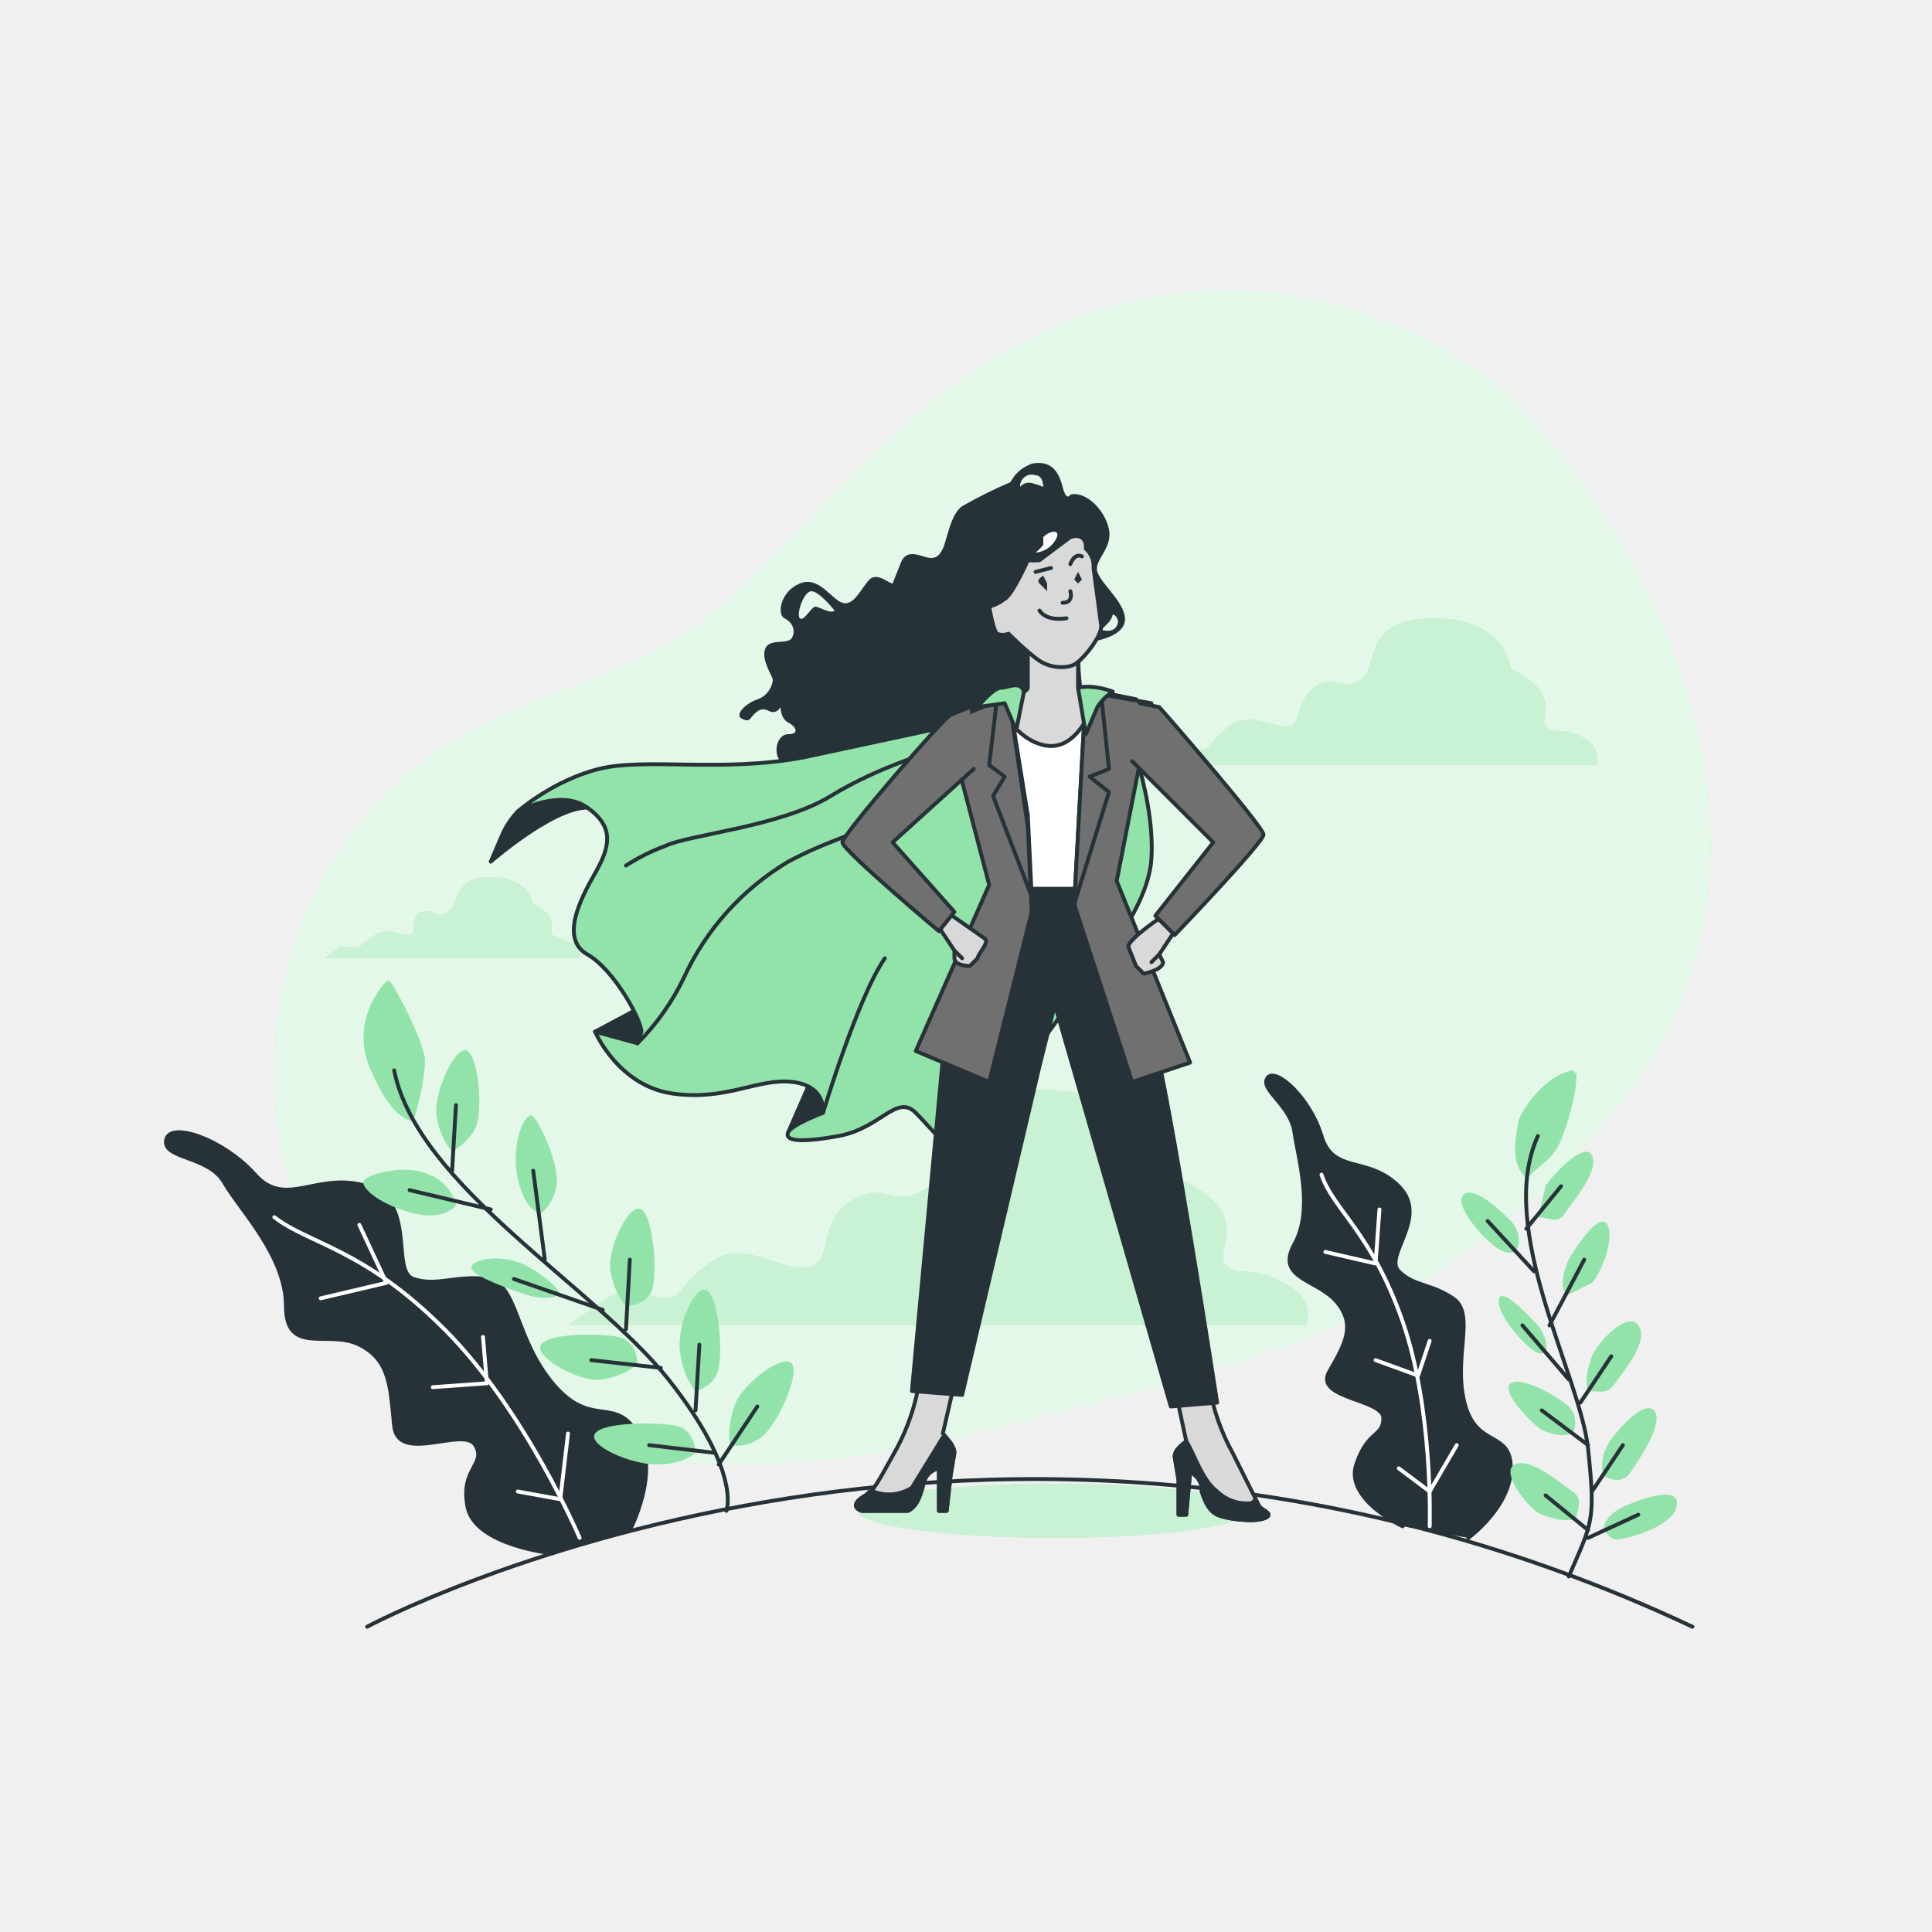
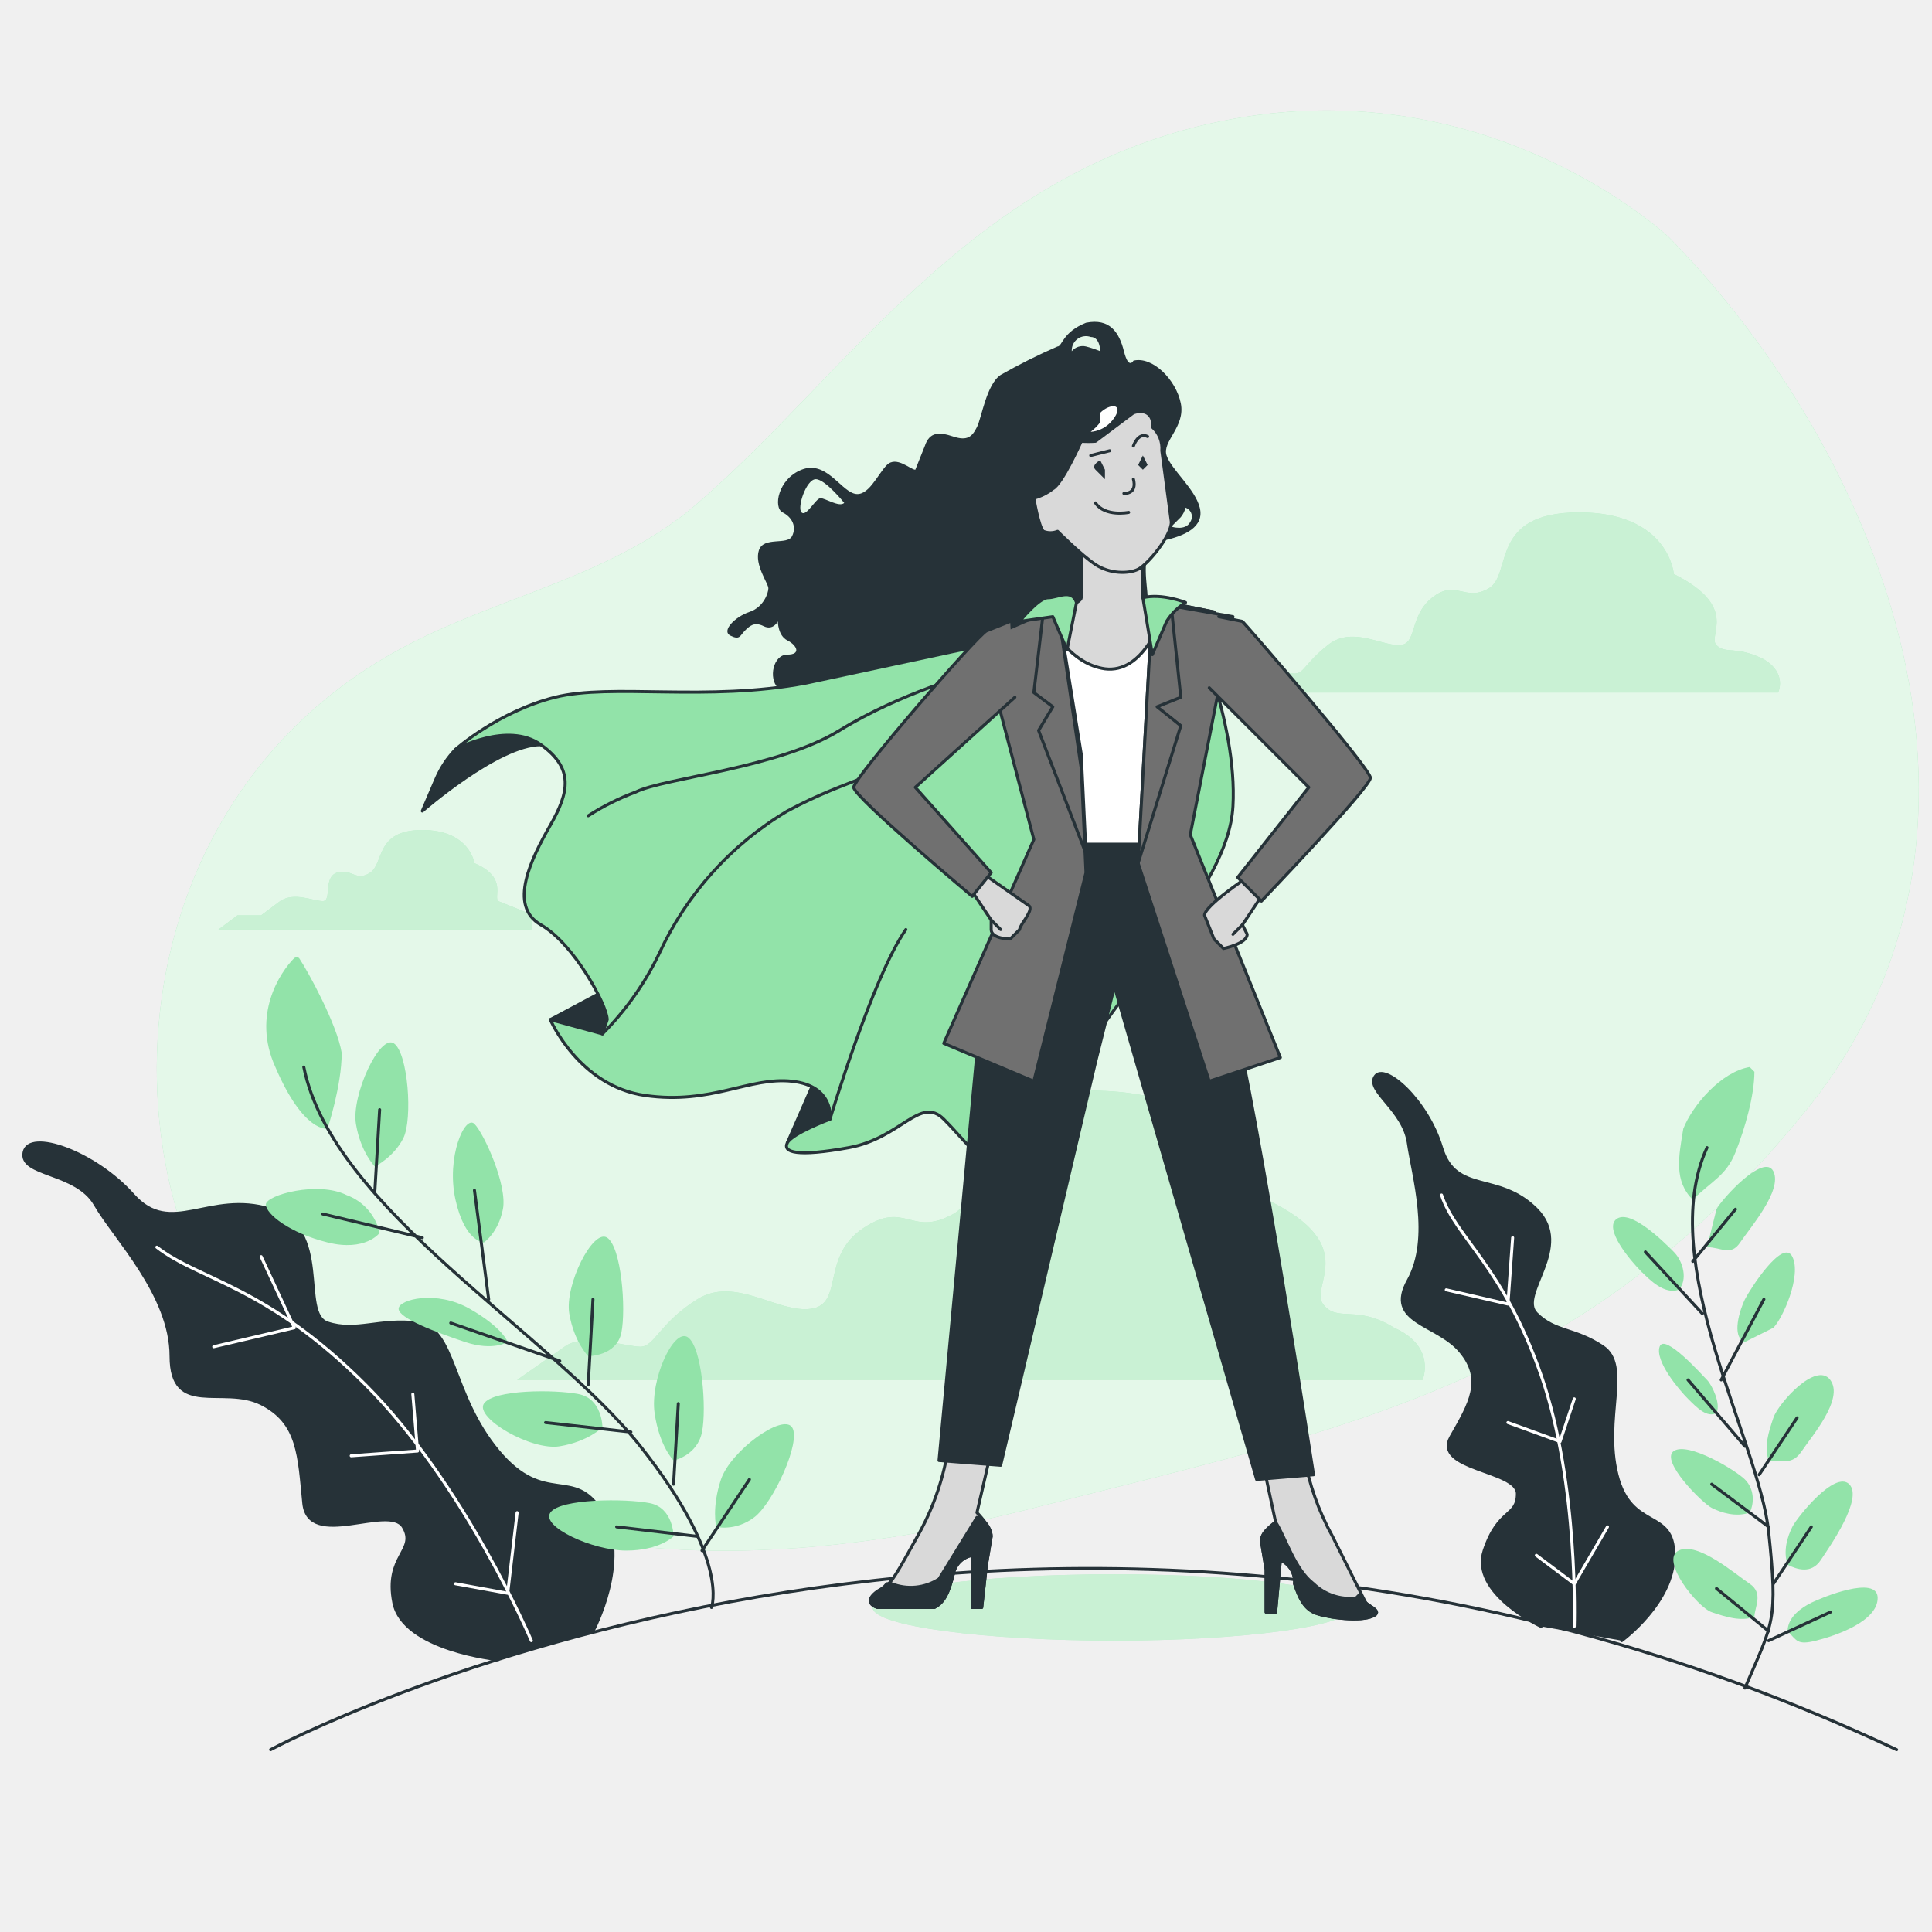
- <svg xmlns="http://www.w3.org/2000/svg" viewBox="0 0 500 500">
-   <path d="M390 102s-37-35-92-25-81 54-114 82c-18 15-42 19-62 30-64 35-64 123-21 160 37 31 88 38 155 21s116-26 163-84 17-137-29-184Z" style="fill:#92e3a9" />
-   <path d="M390 102s-37-35-92-25-81 54-114 82c-18 15-42 19-62 30-64 35-64 123-21 160 37 31 88 38 155 21s116-26 163-84 17-137-29-184Z" style="fill:#fff;opacity:.75" />
-   <path d="M410 191c-6-3-8-1-10-3s5-8-9-15c0 0-1-13-20-13s-14 13-19 16-7-2-12 2-3 10-7 10-10-4-15 0-5 6-7 6-7-2-10 0l-6 4h118s2-4-3-7Z" style="fill:#92e3a9" />
-   <g style="opacity:.5">
-     <path d="M410 191c-6-3-8-1-10-3s5-8-9-15c0 0-1-13-20-13s-14 13-19 16-7-2-12 2-3 10-7 10-10-4-15 0-5 6-7 6-7-2-10 0l-6 4h118s2-4-3-7Z" style="fill:#fff" />
+ <svg xmlns="http://www.w3.org/2000/svg" version="1.1" id="Layer_1" x="0px" y="0px" width="640px" height="640px" viewBox="0 0 640 640" enable-background="new 0 0 640 640" xml:space="preserve">
+   <path fill="#92E3A9" d="M552.905,78.651c0,0-58.104-54.963-144.475-39.259c-86.37,15.705-127.201,84.801-179.023,128.771  c-28.267,23.556-65.957,29.836-97.363,47.111C31.541,270.237,31.541,408.431,99.066,466.533  c58.104,48.684,138.193,59.676,243.408,32.979c105.217-26.696,182.164-40.828,255.972-131.911  C672.255,276.519,625.143,152.459,552.905,78.651z" />
+   <path opacity="0.75" fill="#FFFFFF" enable-background="new    " d="M552.905,78.651c0,0-58.104-54.963-144.475-39.259  c-86.37,15.705-127.201,84.801-179.023,128.771c-28.267,23.556-65.957,29.836-97.363,47.111  C31.541,270.237,31.541,408.431,99.066,466.533c58.104,48.684,138.193,59.676,243.408,32.979  c105.217-26.696,182.164-40.828,255.972-131.911C672.255,276.519,625.143,152.459,552.905,78.651z" />
+   <path fill="#92E3A9" d="M584.313,218.414c-9.422-4.71-12.563-1.569-15.703-4.71c-3.142-3.141,7.852-12.563-14.134-23.556  c0,0-1.57-20.415-31.407-20.415c-29.838,0-21.986,20.415-29.838,25.126c-7.853,4.711-10.992-3.141-18.843,3.14  c-7.854,6.282-4.712,15.704-10.993,15.704s-15.703-6.282-23.557,0c-7.853,6.281-7.853,9.422-10.991,9.422  c-3.144,0-10.993-3.141-15.705,0l-9.424,6.283h185.305C589.022,229.408,592.165,223.125,584.313,218.414z" />
+   <g opacity="0.5">
+     <path fill="#FFFFFF" d="M584.313,218.414c-9.422-4.71-12.563-1.569-15.703-4.71c-3.142-3.141,7.852-12.563-14.134-23.556   c0,0-1.57-20.415-31.407-20.415c-29.838,0-21.986,20.415-29.838,25.126c-7.853,4.711-10.992-3.141-18.843,3.14   c-7.854,6.282-4.712,15.704-10.993,15.704s-15.703-6.282-23.557,0c-7.853,6.281-7.853,9.422-10.991,9.422   c-3.144,0-10.993-3.141-15.705,0l-9.424,6.283h185.305C589.022,229.408,592.165,223.125,584.313,218.414z" />
  </g>
-   <path d="M332 332c-8-5-12-1-15-5s9-13-14-23c0 0-2-21-33-22s-22 21-31 26-10-3-19 3-4 16-11 17-16-7-24-2-9 10-12 10-12-3-16 0l-10 7h191s3-7-6-11Z" style="fill:#92e3a9" />
-   <g style="opacity:.5">
-     <path d="M332 332c-8-5-12-1-15-5s9-13-14-23c0 0-2-21-33-22s-22 21-31 26-10-3-19 3-4 16-11 17-16-7-24-2-9 10-12 10-12-3-16 0l-10 7h191s3-7-6-11Z" style="fill:#fff" />
+   <path fill="#92E3A9" d="M461.822,439.838c-12.563-7.853-18.844-1.571-23.555-7.853c-4.711-6.28,14.134-20.414-21.985-36.117  c0,0-3.141-32.979-51.822-34.549c-48.682-1.571-34.548,32.978-48.682,40.829c-14.134,7.853-15.704-4.711-29.837,4.712  c-14.133,9.422-6.281,25.125-17.274,26.694c-10.993,1.573-25.125-10.991-37.689-3.138c-12.563,7.85-14.133,15.703-18.844,15.703  s-18.844-4.711-25.125,0l-15.704,10.991h299.94C471.244,457.111,475.957,446.12,461.822,439.838z" />
+   <g opacity="0.5">
+     <path fill="#FFFFFF" d="M461.822,439.838c-12.563-7.853-18.844-1.571-23.555-7.853c-4.711-6.28,14.134-20.414-21.985-36.117   c0,0-3.141-32.979-51.822-34.549c-48.682-1.571-34.548,32.978-48.682,40.829c-14.134,7.853-15.704-4.711-29.837,4.712   c-14.133,9.422-6.281,25.125-17.274,26.694c-10.993,1.573-25.125-10.991-37.689-3.138c-12.563,7.85-14.133,15.703-18.844,15.703   s-18.844-4.711-25.125,0l-15.704,10.991h299.94C471.244,457.111,475.957,446.12,461.822,439.838z" />
  </g>
-   <path d="m148 244-5-2c-1-1 2-5-5-8 0 0-1-7-11-7s-8 7-11 9-4-1-7 0-1 6-3 6-6-2-9 0l-4 3h-5l-4 3h66s1-3-2-4Z" style="fill:#92e3a9" />
-   <g style="opacity:.5">
-     <path d="m148 244-5-2c-1-1 2-5-5-8 0 0-1-7-11-7s-8 7-11 9-4-1-7 0-1 6-3 6-6-2-9 0l-4 3h-5l-4 3h66s1-3-2-4Z" style="fill:#fff" />
+   <path fill="#92E3A9" d="M172.874,301.645l-7.851-3.141c-1.572-1.571,3.14-7.852-7.852-12.563c0,0-1.571-10.992-17.274-10.992  c-15.704,0-12.564,10.992-17.275,14.134c-4.711,3.141-6.281-1.571-10.993,0c-4.71,1.569-1.57,9.421-4.71,9.421  c-3.141,0-9.422-3.141-14.133,0l-6.282,4.711h-7.852l-6.281,4.711h103.645C176.015,307.926,177.584,303.215,172.874,301.645z" />
+   <g opacity="0.5">
+     <path fill="#FFFFFF" d="M172.874,301.645l-7.851-3.141c-1.572-1.571,3.14-7.852-7.852-12.563c0,0-1.571-10.992-17.274-10.992   c-15.704,0-12.564,10.992-17.275,14.134c-4.711,3.141-6.281-1.571-10.993,0c-4.71,1.569-1.57,9.421-4.71,9.421   c-3.141,0-9.422-3.141-14.133,0l-6.282,4.711h-7.852l-6.281,4.711h103.645C176.015,307.926,177.584,303.215,172.874,301.645z" />
  </g>
-   <path d="M163 396s8-15 2-25-12-1-22-13-9-26-17-27-13 2-19 0 1-20-12-24-21 6-29-3-22-14-23-9 11 4 15 11 16 19 16 32 11 6 19 10 8 11 9 21 18 0 21 5-4 6-2 16 22 12 22 12" style="fill:#263238;stroke:#263238;stroke-linecap:round;stroke-linejoin:round" />
-   <path d="M150 398s-14-33-35-54-35-22-44-29" style="fill:none;stroke:#fff;stroke-linecap:round;stroke-linejoin:round" />
-   <path d="m83 336 17-4-7-15m19 42 14-1-1-12m9 40 11 2 2-17" style="fill:none;stroke:#fff;stroke-linecap:round;stroke-linejoin:round" />
-   <path d="M107 290s-5 1-11-13c-5-11 1-20 4-23a1 1 0 0 1 1 0c2 3 8 14 9 20 0 7-3 16-3 16Zm55 48s-3-3-4-9 5-18 8-16 4 15 3 20-7 5-7 5Zm18 22s-3-3-4-10 4-18 7-16 4 15 3 20-6 6-6 6Zm9 14s-1-4 1-10 13-14 15-11-4 16-8 19-8 2-8 2Zm-24-21s-3 3-9 4-18-6-16-9 15-3 20-2 5 7 5 7Zm15 23s-3 3-10 3-18-5-16-8 16-3 21-2 5 7 5 7Zm-40-62s-4 0-6-9 2-18 4-16 7 13 6 18-4 7-4 7Zm-22-2a11 11 0 0 0-7-8c-6-3-17 0-17 2s5 6 13 8 11-2 11-2Zm27 23s-1-3-8-7-15-2-15 0 8 5 14 7 9 0 9 0Zm-28-37s-3-3-4-9 5-19 8-17 4 16 2 20-6 6-6 6Z" style="fill:#92e3a9" />
-   <path d="M188 391s4-10-15-34-65-50-71-80m25 36-21-5m35 18-3-23m18 36-23-8m-16-28 1-17m44 58 1-18m17 39 1-17m5 31 10-15m-25-10-18-2m32 24-17-2" style="fill:none;stroke:#263238;stroke-linecap:round;stroke-linejoin:round" />
-   <path d="M380 398s11-8 11-18-9-5-12-17 3-23-3-27-10-3-14-7 8-14 0-22-17-3-20-13-12-18-14-15 6 7 7 14 5 20 0 29 6 9 11 15 2 11-2 18 14 7 14 12-4 3-7 12 12 16 12 16" style="fill:#263238;stroke:#263238;stroke-linecap:round;stroke-linejoin:round" />
-   <path d="M370 395s1-30-7-53-18-29-21-38" style="fill:none;stroke:#fff;stroke-linecap:round;stroke-linejoin:round" />
-   <path d="m343 324 13 3 1-14m-1 39 11 4 3-9m-8 33 8 6 7-12" style="fill:none;stroke:#fff;stroke-linecap:round;stroke-linejoin:round" />
-   <path d="M395 305c-4-4-3-9-2-15 2-5 8-12 14-13l1 1c0 5-2 12-4 17s-5 6-9 10Zm16 55c-1-3 0-6 1-9s9-12 12-8-4 12-6 15-4 2-7 2Zm4 22c-1-3 0-6 1-8s9-12 12-9-4 13-6 16-5 2-7 1Zm0 14c0-3 3-5 5-6s14-6 14-1-9 8-13 9-4 0-6-2Zm-8-25c-3 1-6 0-8-1s-11-10-8-12 13 4 15 6 2 5 1 7Zm1 22c-3 1-6 0-9-1s-11-11-7-13 12 5 15 7 1 5 1 7Zm-2-58c-3-1-1-7 0-9s8-13 10-9-2 13-4 15l-6 3Zm-14-11c2-2 1-6-1-8s-9-9-12-7 3 9 5 11 5 5 8 4Zm8 26c1-2-1-6-2-7s-9-10-10-7 4 9 6 11 4 4 6 3Zm-2-35 2-8c1-2 10-12 12-8s-5 12-7 15-4 1-7 1Z" style="fill:#92e3a9" />
-   <path d="M406 408c6-14 7-14 5-33s-24-57-13-81m-1 35-12-13m16 27 9-17m-4 31-12-14m1-25 9-11m5 56 8-12m-5 35 8-12m-9 24 13-6m-13-18-12-9m12 31-11-9" style="fill:none;stroke:#263238;stroke-linecap:round;stroke-linejoin:round" />
-   <path d="M95 421s160-86 343 0" style="fill:none;stroke:#263238;stroke-linecap:round;stroke-linejoin:round" />
-   <path d="M323 391c0 4-23 7-50 7s-51-3-51-7 23-7 51-7 50 3 50 7Z" style="fill:#92e3a9" />
-   <path d="M323 391c0 4-23 7-50 7s-51-3-51-7 23-7 51-7 50 3 50 7Z" style="fill:#fff;opacity:.5" />
-   <path d="M283 166c5-1 9-3 8-7s-6-8-7-11 4-6 3-11-6-10-10-9c0 0-1 2-2-2s-3-7-8-6c-5 2-5 5-6 5a123 123 0 0 0-12 6c-3 2-4 9-5 11s-2 3-5 2-5-1-6 2l-2 5c-1 0-4-3-6-1s-4 7-7 6-6-7-11-5-6 8-4 9 3 3 2 5-6 0-7 3 2 7 2 8-1 4-4 5-6 4-4 5 2 0 3-1 2-2 4-1 3-1 3-1 0 3 2 4 3 3 0 3-4 5-2 7 5 4 10 2 17-10 24-5 21 4 27 2 9-10 14-11 3-4 3-7-2-11 3-12Zm4-5a5 5 0 0 0 1-2 2 2 0 0 1 1 3c-1 2-4 1-4 1Zm-76-4c-1 0-3 4-4 3s1-7 3-7 6 5 6 5c-1 1-4-1-5-1Zm56-32a3 3 0 0 0-3 1 3 3 0 0 1 4-3c2 0 2 3 2 3a23 23 0 0 0-3-1Z" style="fill:#263238" />
-   <path d="m154 267 15-8a14 14 0 0 1 0 6c-1 4-2 8-5 8s-10-6-10-6Zm50 26 7-16c1-2 9-2 8 5s-6 10-9 11a18 18 0 0 1-6 0Zm-70-83a21 21 0 0 0-4 6l-3 7s16-14 25-14l11-1s-11-5-17-3a38 38 0 0 0-11 5Z" style="fill:#263238;stroke:#263238;stroke-linecap:round;stroke-linejoin:round" />
-   <path d="m250 187-42 9c-21 4-41 0-53 3s-21 11-21 11 11-6 18-1 6 10 2 17-9 17-2 21 14 17 14 20l-1 3-11-3s6 14 20 16 22-4 31-3 8 8 8 8-8 3-9 5 2 3 13 1 15-11 20-6 8 10 13 10 9-7 16-22 31-36 32-54-9-40-9-40Z" style="fill:#92e3a9;stroke:#263238;stroke-linecap:round;stroke-linejoin:round" />
-   <path d="M243 194s-15 4-28 12-37 10-43 13a52 52 0 0 0-10 5m3 46a62 62 0 0 0 12-17 68 68 0 0 1 27-30c13-7 20-7 31-15m-22 80s9-30 16-40" style="fill:none;stroke:#263238;stroke-linecap:round;stroke-linejoin:round" />
-   <path d="M238 357a55 55 0 0 1-6 18c-5 9-6 11-8 12s-4 3-1 4h12c2-1 3-3 4-7a5 5 0 0 1 4-4v11h2l1-9 1-6c0-2-3-5-3-5l3-13Z" style="fill:#d9d9d9;stroke:#263238;stroke-linecap:round;stroke-linejoin:round" />
-   <path d="m245 391 1-9 1-6c0-2-2-4-3-4l-8 13a11 11 0 0 1-10 1h-1a6 6 0 0 1-1 1c-1 1-4 3-1 4h12c2-1 3-3 4-7a5 5 0 0 1 4-4v11Z" style="fill:#263238;stroke:#263238;stroke-linecap:round;stroke-linejoin:round" />
-   <path d="M313 359a55 55 0 0 0 6 17l7 14c1 1 4 2 1 3s-10 0-12-1-3-3-4-6a5 5 0 0 0-3-5l-1 11h-2v-9l-1-6c0-2 3-4 3-4l-3-14Z" style="fill:#d9d9d9;stroke:#263238;stroke-linecap:round;stroke-linejoin:round" />
-   <path d="M305 392v-9l-1-6c0-2 2-3 3-4 2 3 4 10 8 13a11 11 0 0 0 9 3l1-1a6 6 0 0 0 1 2c1 1 4 2 1 3s-10 0-12-1-3-3-4-6a5 5 0 0 0-3-5l-1 11Zm-45-162s-14 32-16 44l-8 86 13 1 20-85 4-16 30 104 12-1s-12-78-17-97a273 273 0 0 0-12-36Z" style="fill:#263238;stroke:#263238;stroke-linecap:round;stroke-linejoin:round" />
-   <path d="M266 162v16c0 2-17 7-17 7l11 45h26l8-49-15-3v-11s-9-1-13-5Z" style="fill:#d9d9d9;stroke:#263238;stroke-linecap:round;stroke-linejoin:round" />
-   <path d="M284 179c-1 4-5 15-13 14-7-1-11-8-13-11l-9 3 11 45h26l8-49Z" style="fill:#fff;stroke:#263238;stroke-linecap:round;stroke-linejoin:round" />
-   <path d="m261 180 5 34 1 22-11 44-19-8 19-43-11-42 16-7Z" style="fill:#707070;stroke:#263238;stroke-linecap:round;stroke-linejoin:round" />
-   <path d="m258 181-2 17 4 3-3 5 10 26-1-21-5-31Z" style="fill:none;stroke:#263238;stroke-linecap:round;stroke-linejoin:round" />
-   <path d="m281 179-3 55 15 46 15-5-19-47 9-46-17-3Z" style="fill:#707070;stroke:#263238;stroke-linecap:round;stroke-linejoin:round" />
-   <path d="m285 180 2 19-5 2 5 4-9 29 3-55 4 1z" style="fill:#707070;stroke:#263238;stroke-linecap:round;stroke-linejoin:round" />
-   <path d="M281 142a4 4 0 0 0 0-1c0-1-1-3-4-2l-8 6a22 22 0 0 1-3 0s-4 9-6 10a11 11 0 0 1-4 2s1 6 2 7a4 4 0 0 0 3 0s5 5 8 7 7 2 9 1 7-7 7-10l-2-15a6 6 0 0 0-2-5Z" style="fill:#d9d9d9;stroke:#263238;stroke-linecap:round;stroke-linejoin:round" />
-   <path d="M270 139v2a11 11 0 0 1-2 2s3 0 5-3-1-3-3-1Z" style="fill:#fff" />
-   <path d="M271 151v2l-2-2c-1-1 1-2 1-2l1 2Zm9-1-1 1-1-1 1-2 1 2Z" style="fill:#263238" />
-   <path d="m268 148 4-1m5-1s1-3 3-2m-4 16s-5 1-7-2m8-5s1 3-2 3" style="fill:none;stroke:#263238;stroke-linecap:round;stroke-linejoin:round" />
-   <path d="M301 237s-9 6-9 8l2 5 2 2s5-1 5-3l-1-2 4-6Z" style="fill:#d9d9d9;stroke:#263238;stroke-linecap:round;stroke-linejoin:round" />
-   <path d="m300 247-2 2" style="fill:none;stroke:#263238;stroke-linecap:round;stroke-linejoin:round" />
-   <path d="m293 197 21 21-15 19 5 5s23-24 23-26-26-32-27-33l-5-1" style="fill:#707070;stroke:#263238;stroke-linecap:round;stroke-linejoin:round" />
-   <path d="m245 236 10 7c1 1-2 4-2 5l-2 2s-4 0-4-2v-2l-4-6Z" style="fill:#d9d9d9;stroke:#263238;stroke-linecap:round;stroke-linejoin:round" />
-   <path d="m247 246 2 2" style="fill:none;stroke:#263238;stroke-linecap:round;stroke-linejoin:round" />
-   <path d="m252 199-21 19 16 18-4 5s-25-21-25-23 26-32 28-33l5-2" style="fill:#707070;stroke:#263238;stroke-linecap:round;stroke-linejoin:round" />
-   <path d="m263 189 2-10c-1-3-4-1-6-1s-6 5-6 5l7-1 3 7Zm16-11 2 12 3-7a13 13 0 0 1 4-4s-5-2-9-1Z" style="fill:#92e3a9;stroke:#263238;stroke-linecap:round;stroke-linejoin:round" />
+   <path fill="#263238" stroke="#263238" stroke-linecap="round" stroke-linejoin="round" d="M196.43,540.343  c0,0,12.563-23.557,3.14-39.261c-9.422-15.702-18.845-1.57-34.548-20.414c-15.704-18.845-14.134-40.83-26.698-42.401  c-12.563-1.568-20.414,3.143-29.836,0c-9.422-3.139,1.571-31.406-18.844-37.687c-20.416-6.283-32.978,9.421-45.542-4.712  c-12.563-14.135-34.548-21.985-36.119-14.135c-1.571,7.853,17.274,6.283,23.556,17.273c6.281,10.994,25.126,29.838,25.126,50.253  c0,20.416,17.273,9.424,29.836,15.705c12.563,6.28,12.563,17.272,14.134,32.977c1.57,15.704,28.267,0,32.977,7.852  c4.711,7.853-6.281,9.424-3.14,25.128c3.14,15.703,34.549,18.844,34.549,18.844" />
+   <path fill="none" stroke="#FFFFFF" stroke-linecap="round" stroke-linejoin="round" d="M176.015,543.482  c0,0-21.985-51.821-54.963-84.799c-32.978-32.979-54.963-34.549-69.096-45.542" />
+   <path fill="none" stroke="#FFFFFF" stroke-linecap="round" stroke-linejoin="round" d="M70.799,446.12l26.697-6.282l-10.994-23.556   M116.34,482.237l21.984-1.569l-1.569-18.845 M150.889,524.639l17.274,3.141l3.141-26.697" />
+   <path fill="#92E3A9" d="M108.488,373.883c0,0-7.852,1.57-17.275-20.416c-7.851-17.273,1.572-31.407,6.283-36.119  c0.485-0.281,1.083-0.281,1.57,0c3.14,4.711,12.563,21.986,14.133,31.409C113.2,359.748,108.488,373.883,108.488,373.883z   M194.859,449.26c0,0-4.711-4.712-6.281-14.132c-1.57-9.423,7.853-28.268,12.563-25.127c4.71,3.141,6.281,23.554,4.71,31.408  C204.282,449.26,194.859,449.26,194.859,449.26z M223.125,483.808c0,0-4.711-4.711-6.281-15.703  c-1.571-10.993,6.281-28.267,10.994-25.127c4.71,3.143,6.281,23.556,4.71,31.407C230.978,482.237,223.125,483.808,223.125,483.808z   M237.259,505.793c0,0-1.57-6.281,1.571-15.703c3.14-9.422,20.415-21.985,23.555-17.274c3.141,4.712-6.281,25.126-12.563,29.837  C243.542,507.364,237.259,505.793,237.259,505.793z M199.57,472.815c0,0-4.711,4.712-14.133,6.281  c-9.422,1.571-28.267-9.421-25.126-14.132c3.14-4.712,23.555-4.712,31.408-3.142C199.57,463.393,199.57,472.815,199.57,472.815z   M223.125,508.934c0,0-4.711,4.712-15.703,4.712s-28.267-7.853-25.126-12.563s25.126-4.711,32.977-3.141  C223.125,499.512,223.125,508.934,223.125,508.934z M160.311,411.571c0,0-6.282,0-9.422-14.134  c-3.141-14.133,3.141-28.268,6.282-25.126c3.141,3.142,10.992,20.415,9.422,28.269C165.022,408.431,160.311,411.571,160.311,411.571  z M125.762,408.431c-1.263-5.797-5.414-10.542-10.992-12.563c-9.423-4.713-26.697,0-26.697,3.139c0,3.142,7.853,9.424,20.415,12.564  C121.051,414.712,125.762,408.431,125.762,408.431z M168.163,444.548c0,0-1.57-4.71-12.563-10.993  c-10.992-6.28-23.555-3.138-23.555,0c0,3.144,12.563,7.854,21.985,10.993C163.451,447.689,168.163,444.548,168.163,444.548z   M124.192,386.444c0,0-4.711-4.711-6.282-14.133s7.852-29.837,12.563-26.695c4.712,3.141,6.282,25.125,3.14,31.407  C130.474,383.305,124.192,386.444,124.192,386.444z" />
+   <path fill="none" stroke="#263238" stroke-linecap="round" stroke-linejoin="round" d="M235.689,532.489  c0,0,6.281-15.703-23.556-53.393c-29.837-37.688-102.074-78.517-111.497-125.63 M139.896,410.001l-32.978-7.853 M161.881,430.417  l-4.711-36.12 M185.437,450.831l-36.118-12.564 M124.192,394.297l1.57-26.696 M194.859,458.684l1.571-28.267 M223.125,491.661  l1.571-26.696 M232.548,513.646l15.704-23.556 M208.993,474.385l-28.268-3.14 M230.978,508.934l-26.696-3.141" />
+   <path fill="#263238" stroke="#263238" stroke-linecap="round" stroke-linejoin="round" d="M537.202,543.482  c0,0,17.273-12.562,17.273-28.266c0-15.705-14.134-7.853-18.845-26.697c-4.712-18.844,4.711-36.118-4.712-42.399  c-9.421-6.282-15.702-4.711-21.984-10.992c-6.281-6.283,12.563-21.986,0-34.548c-12.563-12.563-26.696-4.712-31.408-20.416  c-4.711-15.705-18.844-28.269-21.985-23.556c-3.14,4.711,9.423,10.992,10.992,21.984c1.571,10.993,7.854,31.408,0,45.542  c-7.851,14.132,9.424,14.132,17.276,23.555c7.851,9.422,3.142,17.275-3.142,28.269c-6.28,10.992,21.985,10.992,21.985,18.844  c0,7.851-6.282,4.71-10.993,18.844c-4.709,14.134,18.845,25.126,18.845,25.126" />
+   <path fill="none" stroke="#FFFFFF" stroke-linecap="round" stroke-linejoin="round" d="M521.498,538.771  c0,0,1.57-47.11-10.993-83.229c-12.563-36.118-28.267-45.541-32.979-59.674" />
+   <path fill="none" stroke="#FFFFFF" stroke-linecap="round" stroke-linejoin="round" d="M479.098,427.274l20.415,4.711l1.569-21.984   M499.513,471.245l17.273,6.282l4.712-14.135 M508.935,515.217l12.563,9.422l10.992-18.846" />
+   <path fill="#92E3A9" d="M560.756,397.438c-6.28-6.282-4.711-14.133-3.14-23.555c3.14-7.853,12.563-18.844,21.985-20.416l1.57,1.572  c0,7.851-3.141,18.844-6.281,26.694C571.749,389.586,567.039,391.155,560.756,397.438z M585.883,483.808  c-1.57-4.711,0-9.423,1.572-14.132c1.567-4.711,14.132-18.845,18.842-12.564c4.71,6.281-6.281,18.847-9.421,23.557  C593.735,485.38,590.595,483.808,585.883,483.808z M592.165,518.356c-1.57-4.711,0-9.423,1.57-12.563s14.133-18.843,18.844-14.132  c4.712,4.71-6.282,20.414-9.422,25.125C600.016,521.497,595.306,519.928,592.165,518.356z M592.165,540.343  c0-4.712,4.711-7.854,7.851-9.422c3.142-1.572,21.986-9.424,21.986-1.572c0,7.853-14.134,12.563-20.415,14.134  C595.306,545.054,595.306,543.482,592.165,540.343z M579.602,501.082c-4.711,1.57-9.423,0-12.563-1.57  c-3.141-1.57-17.275-15.704-12.563-18.844c4.712-3.141,20.415,6.282,23.556,9.422C581.172,493.231,581.172,497.941,579.602,501.082z   M581.172,535.631c-4.711,1.57-9.423,0-14.133-1.57c-4.712-1.571-17.275-17.274-10.994-20.415  c6.282-3.141,18.846,7.852,23.557,10.993C584.313,527.779,581.172,532.489,581.172,535.631z M578.031,444.548  c-4.711-1.57-1.57-10.993,0-14.131c1.57-3.143,12.563-20.416,15.704-14.135s-3.141,20.416-6.28,23.556L578.031,444.548z   M556.045,427.274c3.143-3.14,1.571-9.422-1.569-12.563s-14.134-14.132-18.845-10.993c-4.712,3.142,4.711,14.134,7.851,17.273  C546.623,424.135,551.335,428.845,556.045,427.274z M568.609,468.104c1.569-3.14-1.57-9.421-3.142-10.993  c-1.569-1.569-14.133-15.702-15.704-10.991c-1.569,4.711,6.281,14.133,9.424,17.272  C562.327,466.533,565.468,469.676,568.609,468.104z M565.468,413.142l3.142-12.562c1.569-3.143,15.703-18.847,18.846-12.563  c3.14,6.28-7.854,18.844-10.994,23.555S570.179,413.142,565.468,413.142z" />
+   <path fill="none" stroke="#263238" stroke-linecap="round" stroke-linejoin="round" d="M578.031,559.187  c9.424-21.985,10.991-21.985,7.852-51.822c-3.141-29.837-37.688-89.512-20.415-127.2 M563.898,435.128l-18.845-20.416   M570.179,457.111l14.134-26.694 M578.031,479.097l-18.844-21.985 M560.756,417.853l14.135-17.272 M582.742,488.52l12.563-18.844   M587.455,524.639l12.561-18.846 M585.883,543.482l20.414-9.422 M585.883,505.793l-18.844-14.132 M585.883,540.343l-17.273-14.134" />
+   <path fill="none" stroke="#263238" stroke-linecap="round" stroke-linejoin="round" d="M89.645,579.603  c0,0,251.26-135.055,538.638,0" />
+   <path fill="#92E3A9" d="M447.691,532.489c0,6.282-36.12,10.993-78.52,10.993c-42.401,0-80.089-4.711-80.089-10.993  c0-6.28,36.118-10.992,80.089-10.992C413.142,521.497,447.691,526.209,447.691,532.489z" />
+   <path opacity="0.5" fill="#FFFFFF" enable-background="new    " d="M447.691,532.489c0,6.282-36.12,10.993-78.52,10.993  c-42.401,0-80.089-4.711-80.089-10.993c0-6.28,36.118-10.992,80.089-10.992C413.142,521.497,447.691,526.209,447.691,532.489z" />
+   <path fill="#263238" d="M384.874,179.155c7.853-1.57,14.134-4.711,12.564-10.992c-1.57-6.282-9.422-12.564-10.995-17.274  c-1.569-4.711,6.283-9.423,4.713-17.274c-1.57-7.852-9.424-15.704-15.704-14.134c0,0-1.57,3.141-3.14-3.14  c-1.571-6.281-4.712-10.993-12.563-9.422c-7.853,3.142-7.853,7.852-9.423,7.852c-6.447,2.796-12.738,5.941-18.846,9.423  c-4.71,3.141-6.28,14.133-7.851,17.273c-1.569,3.142-3.142,4.712-7.852,3.142c-4.711-1.57-7.853-1.57-9.422,3.141l-3.142,7.851  c-1.57,0-6.281-4.71-9.422-1.57c-3.141,3.141-6.281,10.993-10.992,9.422s-9.423-10.993-17.274-7.853  c-7.852,3.141-9.422,12.564-6.281,14.134c3.141,1.57,4.711,4.711,3.141,7.852c-1.57,3.14-9.422,0-10.993,4.711  c-1.57,4.71,3.141,10.992,3.141,12.563c0,1.57-1.57,6.281-6.282,7.852c-4.71,1.571-9.422,6.281-6.282,7.852  c3.141,1.571,3.141,0,4.711-1.571c1.57-1.57,3.141-3.14,6.282-1.57c3.141,1.57,4.71-1.57,4.71-1.57s0,4.71,3.141,6.281  c3.141,1.57,4.711,4.711,0,4.711s-6.281,7.852-3.141,10.992c3.141,3.141,7.852,6.281,15.703,3.141  c7.853-3.141,26.698-15.704,37.69-7.853c10.993,7.853,32.979,6.283,42.4,3.141c9.422-3.141,14.133-15.704,21.984-17.274  c7.853-1.57,4.713-6.281,4.713-10.992C380.165,193.289,377.022,180.725,384.874,179.155z M391.156,171.303  c0.755-0.916,1.291-1.988,1.57-3.14c1.639,0.573,2.498,2.366,1.924,4.003c-0.088,0.249-0.206,0.487-0.354,0.707  c-1.57,3.14-6.28,1.571-6.28,1.571L391.156,171.303z M271.808,165.022c-1.571,0-4.711,6.281-6.282,4.711  c-1.57-1.57,1.571-10.993,4.711-10.993s9.423,7.852,9.423,7.852C278.089,168.163,273.377,165.022,271.808,165.022z M359.749,114.77  c-1.74-0.414-3.565,0.195-4.712,1.571c-0.148-2.597,1.833-4.826,4.431-4.976c0.629-0.037,1.259,0.054,1.852,0.264  c3.141,0,3.141,4.711,3.141,4.711C362.928,115.709,361.352,115.185,359.749,114.77z" />
+   <path fill="#263238" stroke="#263238" stroke-linecap="round" stroke-linejoin="round" d="M182.296,337.764l23.555-12.563  c0.682,3.104,0.682,6.319,0,9.422c-1.569,6.282-3.14,12.563-7.852,12.563C193.289,347.186,182.296,337.764,182.296,337.764z   M260.815,378.593l10.993-25.126c1.569-3.14,14.133-3.14,12.563,7.853c-1.57,10.992-9.422,15.704-14.134,17.273  C267.118,379.121,263.934,379.121,260.815,378.593z M150.889,248.252c-2.621,2.755-4.747,5.943-6.281,9.422l-4.711,10.992  c0,0,25.126-21.984,39.259-21.984l17.274-1.571c0,0-17.274-7.851-26.697-4.71c-6.14,1.679-11.972,4.33-17.274,7.852H150.889z" />
+   <path fill="#92E3A9" stroke="#263238" stroke-linecap="round" stroke-linejoin="round" d="M333.053,212.133l-65.956,14.133  c-32.978,6.282-64.386,0-83.23,4.712c-18.844,4.711-32.978,17.274-32.978,17.274s17.274-9.422,28.267-1.57  c10.992,7.852,9.422,15.703,3.141,26.695c-6.282,10.994-14.134,26.697-3.141,32.979c10.992,6.28,21.985,26.695,21.985,31.407  l-1.571,4.711l-17.274-4.711c0,0,9.422,21.984,31.408,25.126c21.985,3.141,34.548-6.281,48.681-4.711  c14.134,1.569,12.563,12.563,12.563,12.563s-12.563,4.712-14.134,7.852c-1.57,3.141,3.141,4.712,20.415,1.571  s23.556-17.274,31.407-9.423c7.851,7.852,12.563,15.703,20.416,15.703c7.852,0,14.133-10.991,25.125-34.549  c10.994-23.554,48.684-56.532,50.253-84.799c1.569-28.267-14.134-62.815-14.134-62.815L333.053,212.133z" />
+   <path fill="none" stroke="#263238" stroke-linecap="round" stroke-linejoin="round" d="M322.061,223.125  c0,0-23.557,6.283-43.971,18.845c-20.416,12.563-58.104,15.704-67.526,20.414c-5.501,2.046-10.766,4.678-15.704,7.853   M199.57,342.475c7.741-7.772,14.112-16.8,18.844-26.696c9.04-19.633,23.825-36.061,42.4-47.112  c20.415-10.992,31.408-10.992,48.681-23.556 M274.949,370.741c0,0,14.134-47.111,25.126-62.815" />
+   <path fill="#D9D9D9" stroke="#263238" stroke-linecap="round" stroke-linejoin="round" d="M314.208,479.097  c-1.48,9.898-4.667,19.463-9.422,28.268c-7.852,14.133-9.422,17.274-12.563,18.845c-3.14,1.57-6.281,4.712-1.571,6.28h18.844  c3.141-1.568,4.712-4.71,6.282-10.992c0.594-3.19,3.091-5.688,6.282-6.28v17.272h3.14l1.57-14.133l1.571-9.423  c0-3.141-4.712-7.852-4.712-7.852l4.712-20.414L314.208,479.097z" />
+   <path fill="#263238" stroke="#263238" stroke-linecap="round" stroke-linejoin="round" d="M325.2,532.489l1.57-14.133l1.571-9.423  c0-3.141-3.142-6.281-4.712-6.281l-12.563,20.416c-4.676,3.023-10.522,3.608-15.704,1.57h-1.571c-0.459,0.583-0.986,1.11-1.57,1.57  c-1.571,1.57-6.281,4.712-1.571,6.28h18.844c3.141-1.568,4.712-4.71,6.282-10.992c0.594-3.19,3.091-5.688,6.282-6.28v17.272H325.2z" />
+   <path fill="#D9D9D9" stroke="#263238" stroke-linecap="round" stroke-linejoin="round" d="M431.985,482.237  c1.651,9.356,4.835,18.375,9.424,26.696l10.992,21.987c1.569,1.568,6.281,3.14,1.569,4.71c-4.711,1.57-15.703,0-18.844-1.57  c-3.142-1.571-4.711-4.712-6.28-9.422c0.274-3.357-1.621-6.517-4.712-7.853l-1.57,17.274h-3.142v-14.133l-1.569-9.423  c0-3.141,4.711-6.28,4.711-6.28l-4.711-21.987H431.985z" />
+   <path fill="#263238" stroke="#263238" stroke-linecap="round" stroke-linejoin="round" d="M419.423,534.061v-14.133l-1.569-9.423  c0-3.141,3.139-4.712,4.711-6.28c3.139,4.709,6.282,15.703,12.563,20.414c3.757,3.625,8.952,5.355,14.133,4.71l1.57-1.569  c0.323,1.137,0.854,2.201,1.571,3.142c1.569,1.568,6.281,3.14,1.569,4.71c-4.711,1.57-15.703,0-18.844-1.57  c-3.142-1.571-4.711-4.712-6.28-9.422c0.274-3.357-1.621-6.517-4.712-7.853l-1.57,17.274H419.423z M348.757,279.659  c0,0-21.986,50.25-25.127,69.098l-12.563,135.051l20.413,1.572l31.409-133.484l6.282-25.125l47.11,163.319l18.845-1.57  c0,0-18.845-122.489-26.696-152.326c-4.964-19.259-11.26-38.149-18.845-56.534H348.757z" />
+   <path fill="#D9D9D9" stroke="#263238" stroke-linecap="round" stroke-linejoin="round" d="M358.178,172.874V198  c0,3.141-26.697,10.992-26.697,10.992l17.276,70.667h40.829l12.564-76.948L378.594,198v-17.274  C378.594,180.725,364.46,179.155,358.178,172.874z" />
+   <path fill="#FFFFFF" stroke="#263238" stroke-linecap="round" stroke-linejoin="round" d="M386.443,199.571  c-1.569,6.281-7.85,23.555-20.413,21.985c-10.993-1.571-17.273-12.564-20.415-17.274l-14.135,4.71l17.276,70.667h40.829  l12.564-76.948L386.443,199.571z" />
+   <path fill="#707070" stroke="#263238" stroke-linecap="round" stroke-linejoin="round" d="M350.326,201.14l7.852,53.394  l1.571,34.549l-17.274,69.096l-29.837-12.563l29.837-67.527L325.2,212.133L350.326,201.14z" />
+   <path fill="none" stroke="#263238" stroke-linecap="round" stroke-linejoin="round" d="M345.615,202.711l-3.141,26.697l6.282,4.71  l-4.711,7.853l15.703,40.83l-1.571-32.978l-7.852-48.682L345.615,202.711z" />
+   <path fill="#707070" stroke="#263238" stroke-linecap="round" stroke-linejoin="round" d="M381.732,199.571l-4.71,86.37  l23.556,72.238l23.557-7.852l-29.838-73.809l14.134-72.237L381.732,199.571z" />
+   <path fill="#707070" stroke="#263238" stroke-linecap="round" stroke-linejoin="round" d="M388.017,201.14l3.14,29.838l-7.852,3.14  l7.852,6.282l-14.134,45.54l4.71-86.37L388.017,201.14z" />
+   <path fill="#D9D9D9" stroke="#263238" stroke-linecap="round" stroke-linejoin="round" d="M381.732,141.465  c0.066-0.52,0.066-1.048,0-1.569c0-1.57-1.567-4.711-6.28-3.141l-12.563,9.422c-1.568,0.107-3.143,0.107-4.712,0  c0,0-6.281,14.134-9.421,15.704c-1.856,1.465-3.996,2.535-6.282,3.141c0,0,1.571,9.422,3.141,10.992  c1.511,0.612,3.202,0.612,4.711,0c0,0,7.852,7.852,12.563,10.993c4.711,3.141,10.992,3.141,14.133,1.571  c3.143-1.571,10.994-10.993,10.994-15.705l-3.143-23.555C385.128,146.352,383.963,143.44,381.732,141.465z" />
+   <path fill="#FFFFFF" d="M364.46,136.755v3.141c-0.907,1.177-1.963,2.233-3.141,3.141c0,0,4.711,0,7.853-4.711  C372.313,133.614,367.601,133.614,364.46,136.755z" />
+   <path fill="#263238" d="M366.03,155.599v3.141l-3.141-3.141c-1.57-1.57,1.57-3.14,1.57-3.14L366.03,155.599z M380.165,154.029  l-1.571,1.57l-1.571-1.57l1.571-3.141L380.165,154.029z" />
+   <path fill="none" stroke="#263238" stroke-linecap="round" stroke-linejoin="round" d="M361.319,150.889l6.281-1.57   M375.452,147.748c0,0,1.57-4.711,4.713-3.141 M373.882,169.733c0,0-7.852,1.57-10.992-3.141 M375.452,158.74  c0,0,1.57,4.711-3.14,4.711" />
+   <path fill="#D9D9D9" stroke="#263238" stroke-linecap="round" stroke-linejoin="round" d="M413.142,290.652  c0,0-14.134,9.422-14.134,12.563l3.143,7.851l3.14,3.142c0,0,7.852-1.572,7.852-4.711l-1.57-3.141l6.282-9.423L413.142,290.652z" />
+   <path fill="none" stroke="#263238" stroke-linecap="round" stroke-linejoin="round" d="M411.571,306.356l-3.141,3.141" />
+   <path fill="#707070" stroke="#263238" stroke-linecap="round" stroke-linejoin="round" d="M400.578,227.837l32.979,32.978  L410,290.652l7.854,7.852c0,0,36.117-37.689,36.117-40.83s-40.829-50.252-42.399-51.822l-7.854-1.57" />
+   <path fill="#D9D9D9" stroke="#263238" stroke-linecap="round" stroke-linejoin="round" d="M325.2,289.083l15.704,10.992  c1.57,1.57-3.141,6.282-3.141,7.852l-3.14,3.14c0,0-6.282,0-6.282-3.14v-3.141l-6.281-9.422L325.2,289.083z" />
+   <path fill="none" stroke="#263238" stroke-linecap="round" stroke-linejoin="round" d="M328.342,304.785l3.139,3.141" />
+   <path fill="#707070" stroke="#263238" stroke-linecap="round" stroke-linejoin="round" d="M336.192,230.978l-32.978,29.837  l25.127,28.268l-6.281,7.851c0,0-39.26-32.977-39.26-36.118c0-3.141,40.83-50.252,43.97-51.823l7.854-3.14" />
+   <path fill="#92E3A9" stroke="#263238" stroke-linecap="round" stroke-linejoin="round" d="M353.468,215.274l3.141-15.703  c-1.571-4.711-6.282-1.571-9.423-1.571c-3.14,0-9.422,7.853-9.422,7.853l10.993-1.57L353.468,215.274z M378.594,198l3.139,18.845  l4.711-10.993c1.609-2.53,3.754-4.674,6.283-6.281C392.727,199.571,384.874,196.429,378.594,198z" />
</svg>
